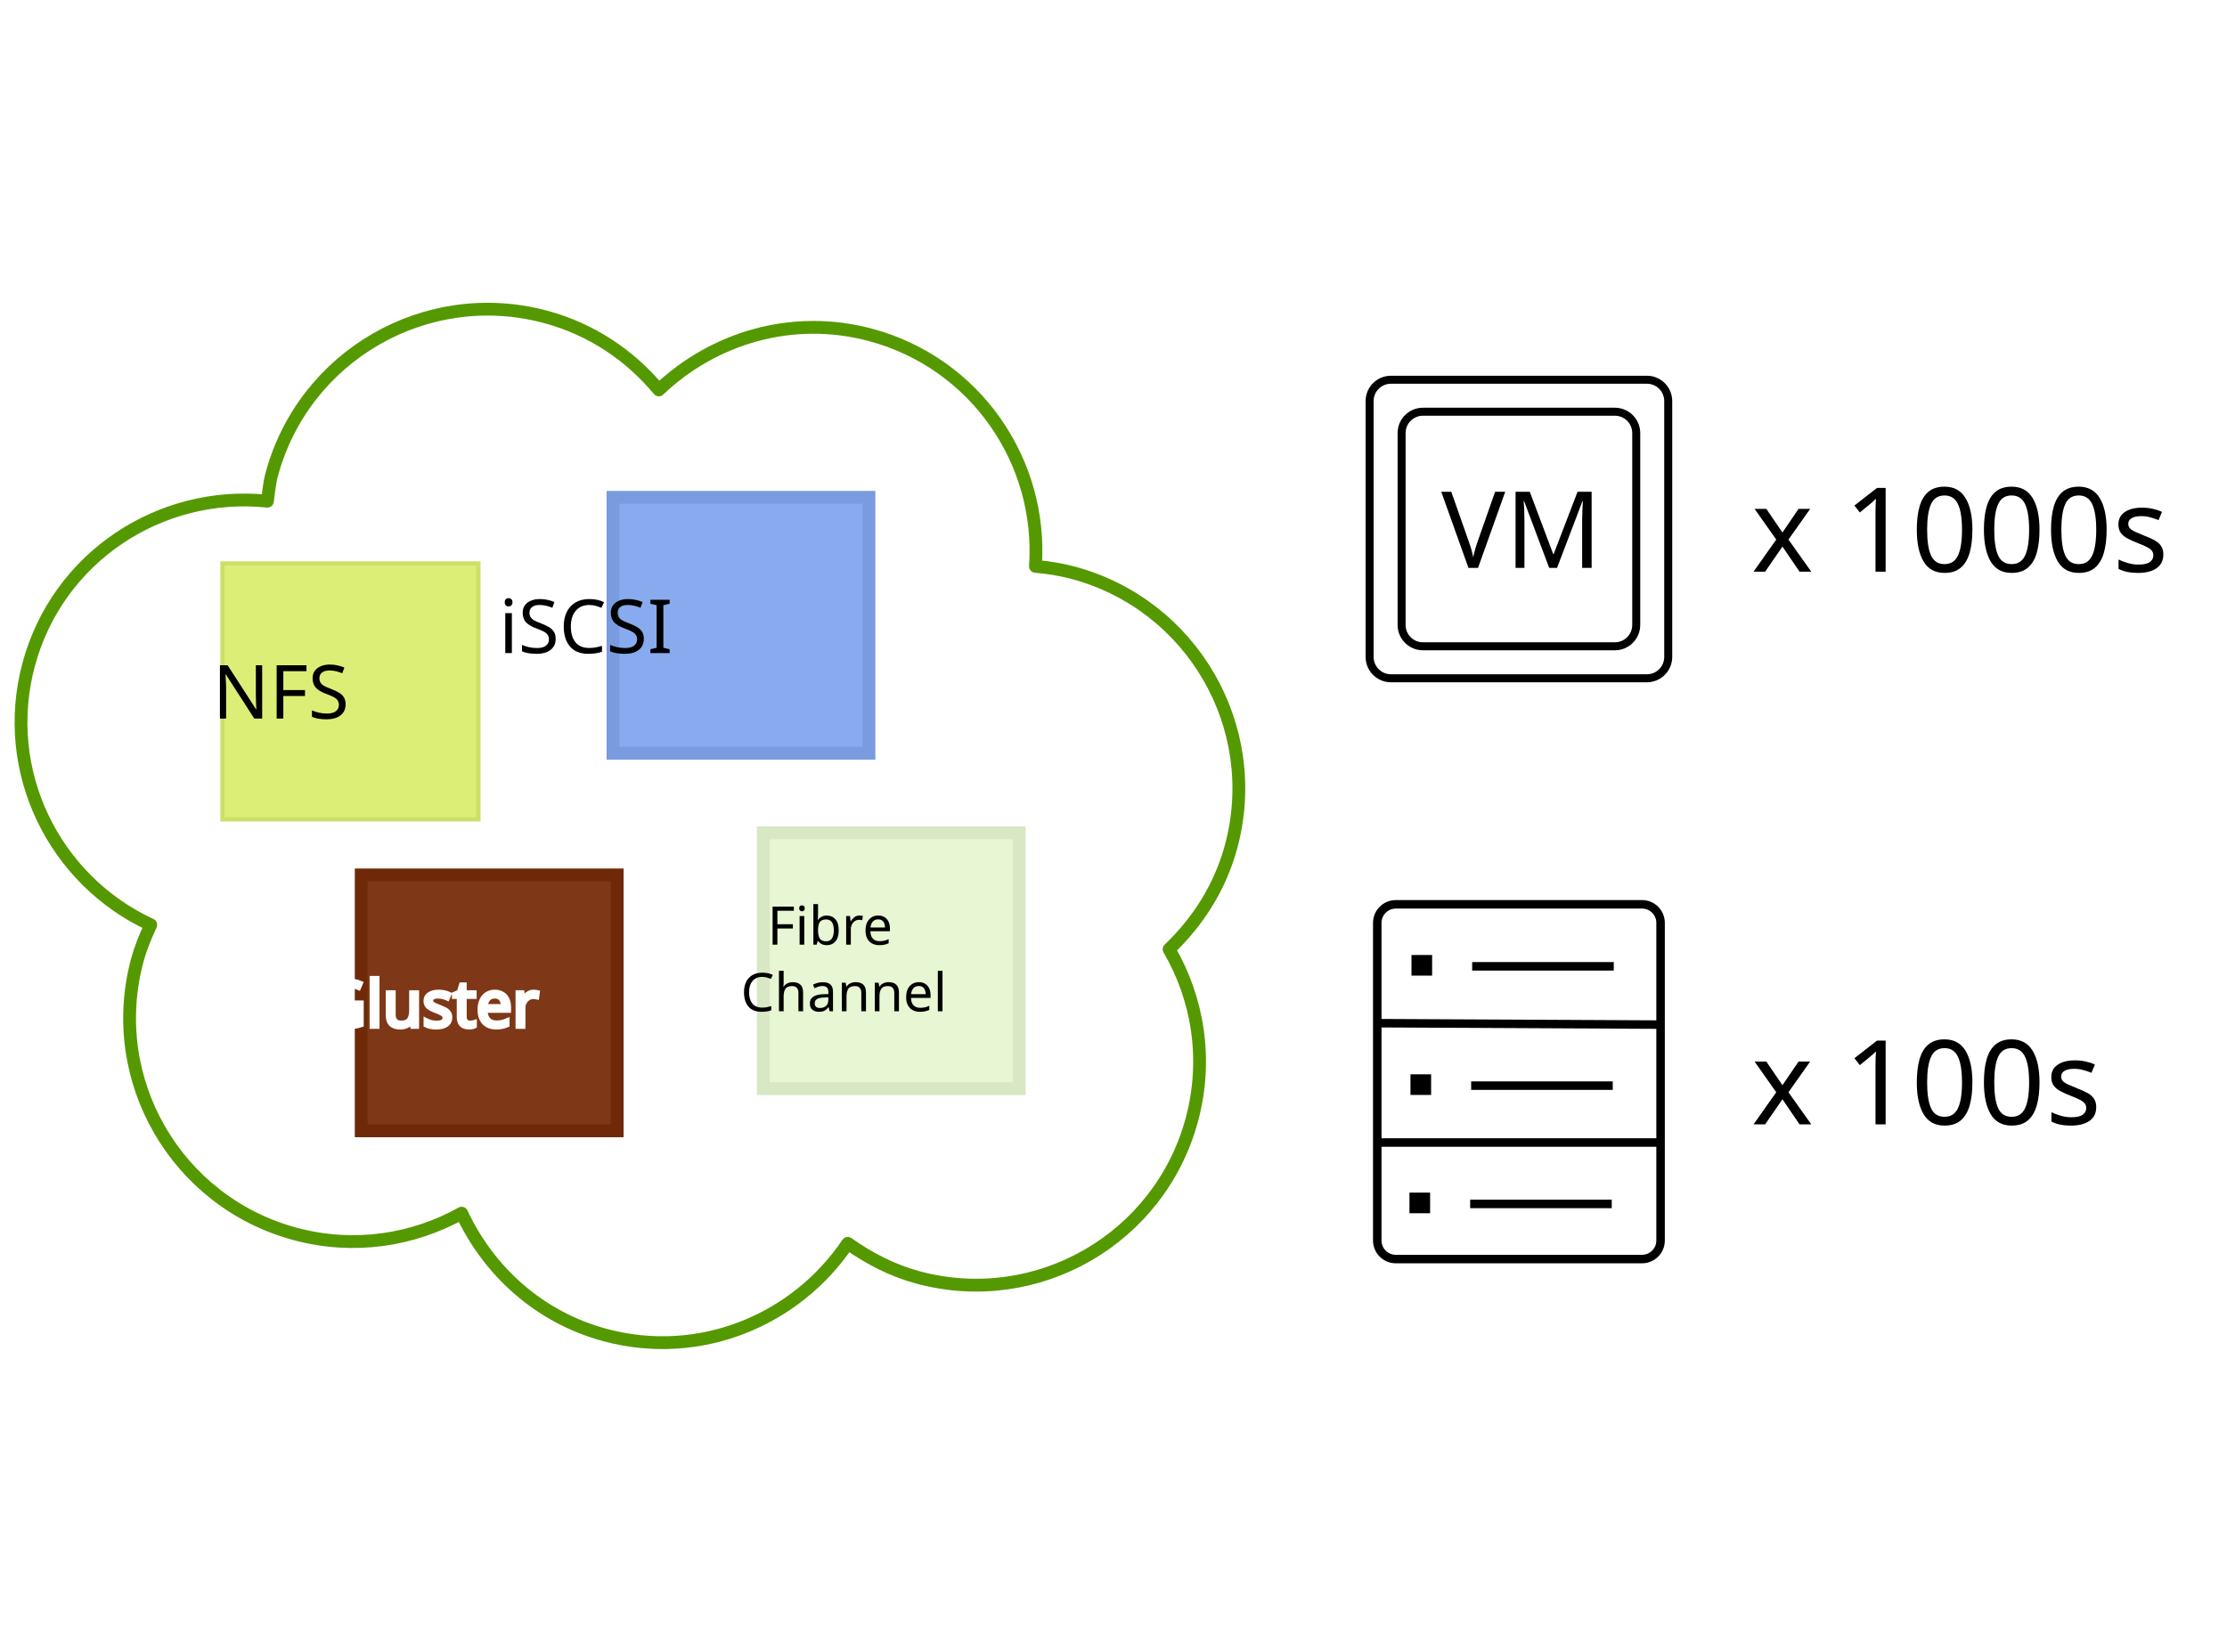
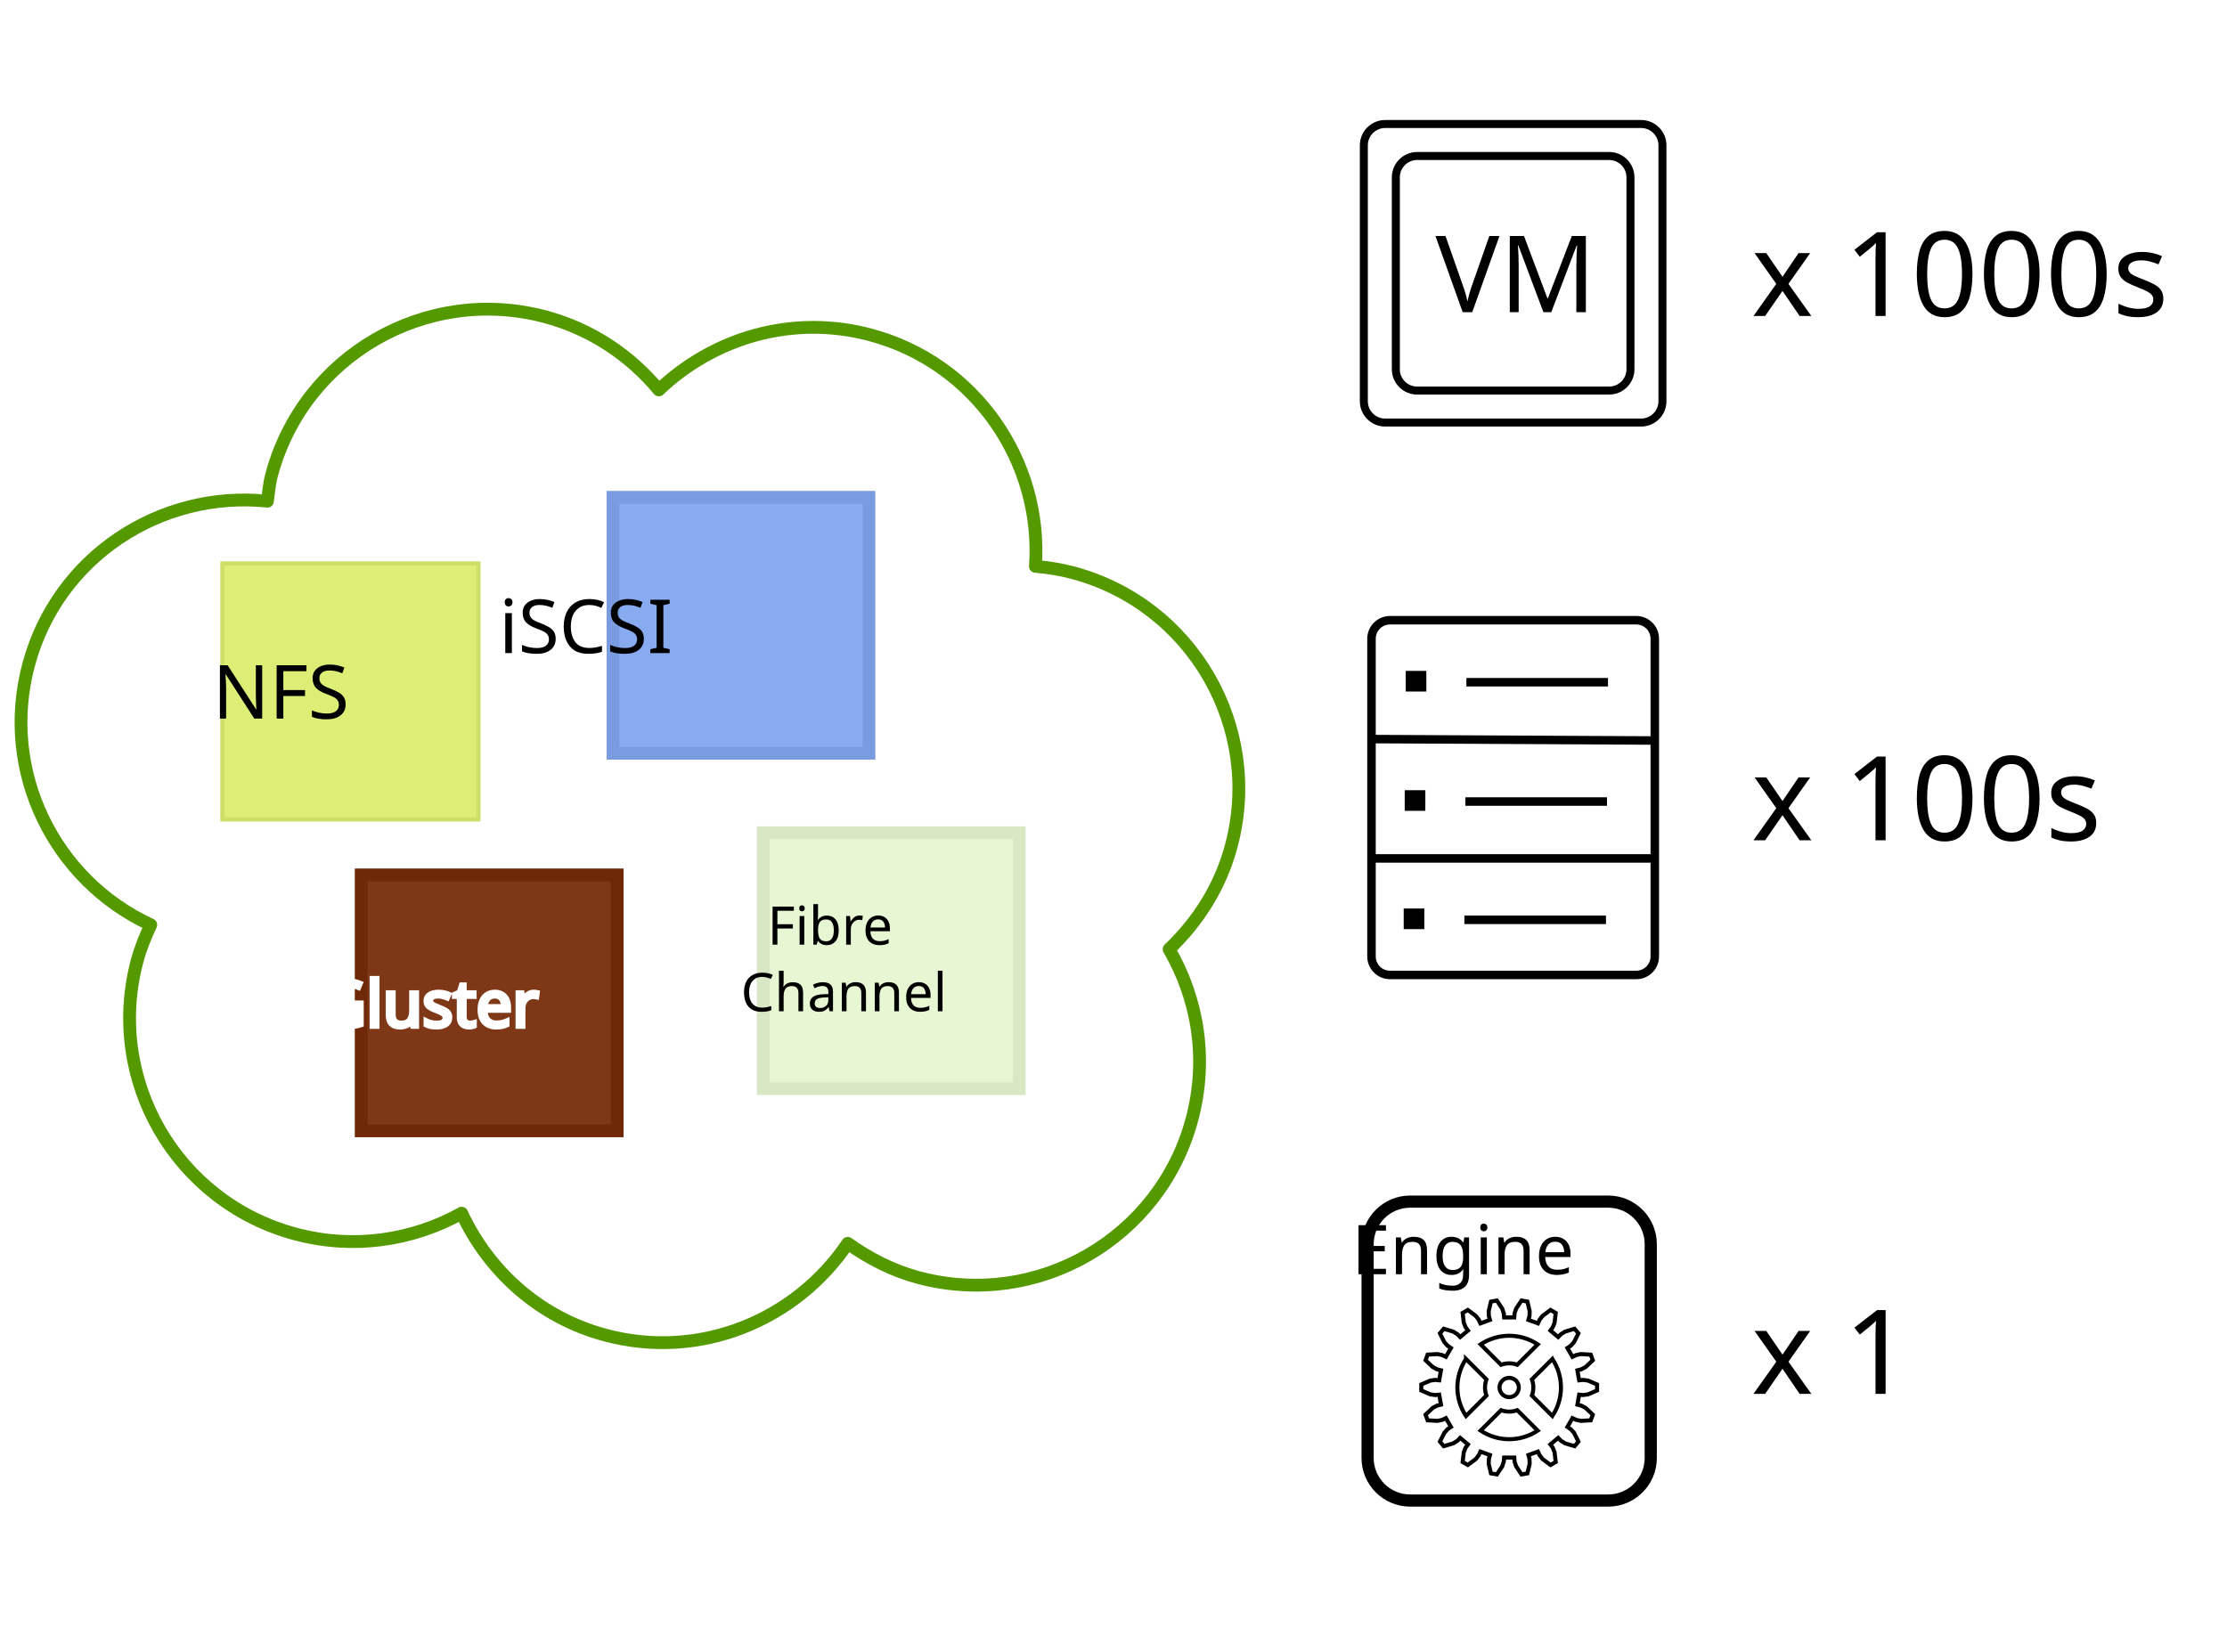
<svg xmlns="http://www.w3.org/2000/svg" xmlns:ns1="http://www.openswatchbook.org/uri/2009/osb" xmlns:xlink="http://www.w3.org/1999/xlink" width="155mm" height="115mm" id="svg5421" version="1.1" viewBox="0 0 549.213 407.48">
  <defs id="defs5423">
    <linearGradient id="white" ns1:paint="solid" gradientTransform="translate(-32.48437,-195.0073)">
      <stop style="stop-color:#ffffff;stop-opacity:1;" offset="0" id="stop10475" />
    </linearGradient>
    <linearGradient id="linearGradient10426" ns1:paint="solid">
      <stop style="stop-color:#000000;stop-opacity:1;" offset="0" id="stop10428" />
    </linearGradient>
    <linearGradient id="linearGradient10420" ns1:paint="solid">
      <stop style="stop-color:#559900;stop-opacity:1;" offset="0" id="stop10422" />
    </linearGradient>
    <linearGradient id="Black" ns1:paint="solid">
      <stop style="stop-color:#000000;stop-opacity:1;" offset="0" id="stop10414" />
    </linearGradient>
    <linearGradient id="wood" ns1:paint="solid">
      <stop style="stop-color:#7e3817;stop-opacity:1;" offset="0" id="stop10387" />
    </linearGradient>
    <linearGradient id="grass" ns1:paint="solid">
      <stop style="stop-color:#ddee77;stop-opacity:1;" offset="0" id="stop10379" />
    </linearGradient>
    <linearGradient id="stars" ns1:paint="solid" gradientTransform="translate(125.7135,301.0877)">
      <stop style="stop-color:#e7f6d3;stop-opacity:1;" offset="0" id="stop10371" />
    </linearGradient>
    <linearGradient id="sky" ns1:paint="solid">
      <stop style="stop-color:#88aaee;stop-opacity:1;" offset="0" id="stop10363" />
    </linearGradient>
    <linearGradient id="leaves" ns1:paint="solid">
      <stop style="stop-color:#559900;stop-opacity:1;" offset="0" id="stop10355" />
    </linearGradient>
    <linearGradient xlink:href="#grass" id="linearGradient10430" x1="348.5" y1="-12" x2="411.5" y2="-12" gradientUnits="userSpaceOnUse" gradientTransform="translate(28.99138,-36.95734)" />
    <linearGradient xlink:href="#wood" id="linearGradient10434" gradientUnits="userSpaceOnUse" gradientTransform="translate(27.57716,38.89087)" x1="348.5" y1="-12" x2="411.5" y2="-12" />
    <linearGradient xlink:href="#sky" id="linearGradient10440" gradientUnits="userSpaceOnUse" gradientTransform="translate(26.4862,134.9167)" x1="348.5" y1="-12" x2="411.5" y2="-12" />
    <linearGradient xlink:href="#stars" id="linearGradient10446" gradientUnits="userSpaceOnUse" gradientTransform="translate(376.3713,234.0766)" x1="348.5" y1="-12" x2="411.5" y2="-12" />
  </defs>
  <g id="layer1" transform="translate(-562.9196,283.16)">
    <path d="m 777.606,-200.549 c -19.259,-5.161 -38.75,0.745 -52.205,13.575 -7.03,-8.45 -16.548,-14.971 -27.965,-18.03 -29.383,-7.873 -59.653,9.603 -67.527,38.987 -0.579,2.159 -0.731,4.33 -1.041,6.49 -26.461,-2.751 -51.781,13.815 -58.884,40.326 -7.039,26.268 6.244,53.128 30.116,64.172 -1.298,2.814 -2.508,5.713 -3.337,8.806 -7.873,29.383 9.621,59.589 39.004,67.462 14.392,3.857 28.937,1.592 41.01,-5.131 6.654,14.235 19.06,25.692 35.415,30.074 23.334,6.253 47.013,-3.652 59.796,-22.636 5.178,3.666 10.934,6.698 17.418,8.436 29.383,7.873 59.588,-9.621 67.462,-39.004 3.959,-14.775 1.509,-29.728 -5.637,-41.983 7.073,-6.744 12.61,-15.288 15.322,-25.412 7.873,-29.384 -9.621,-59.589 -39.004,-67.462 -3.093,-0.828 -6.192,-1.295 -9.277,-1.578 1.828,-25.803 -14.755,-50.148 -40.666,-57.091 z" id="path4952-4" style="opacity:1;fill:none;fill-opacity:1;stroke:#559900;stroke-width:3.156;stroke-linecap:butt;stroke-linejoin:round;stroke-miterlimit:4;stroke-dasharray:none;stroke-dashoffset:0;stroke-opacity:1" />
    <g id="g10462" transform="matrix(1.052161,0,0,1.052161,219.0148,-61.08913)">
      <rect y="-78.957" x="378.991" height="60" width="60" id="rect10418" style="fill:url(#linearGradient10430);fill-opacity:1;stroke:#cedf69;stroke-width:1;stroke-miterlimit:4;stroke-dasharray:none;stroke-dashoffset:0;stroke-opacity:1" />
      <text id="text10450" y="-42.587" x="408.62" style="font-style:normal;font-weight:normal;font-size:17.5px;line-height:125%;font-family:Sans;text-align:center;letter-spacing:0px;word-spacing:0px;text-anchor:middle;fill:#000000;fill-opacity:1;stroke:none;stroke-width:1px;stroke-linecap:butt;stroke-linejoin:miter;stroke-opacity:1" xml:space="preserve">
        <tspan y="-42.587" x="408.62" id="tspan10452">NFS</tspan>
      </text>
    </g>
    <g id="g10502" transform="matrix(1.052161,0,0,1.052161,254.7263,-64.06509)">
      <rect style="fill:url(#linearGradient10434);fill-opacity:1;stroke:#6f2908;stroke-width:3;stroke-miterlimit:4;stroke-dasharray:none;stroke-dashoffset:0;stroke-opacity:1" id="rect10432" width="60" height="60" x="377.577" y="-3.109" />
      <text id="text10467" y="32.483" x="407.163" style="font-style:normal;font-variant:normal;font-weight:normal;font-stretch:normal;font-size:15px;line-height:125%;font-family:Sans;-inkscape-font-specification:'Sans, Normal';text-align:center;letter-spacing:0px;word-spacing:0px;writing-mode:lr-tb;text-anchor:middle;fill:url(#white);fill-opacity:1;stroke:url(#white);stroke-width:1px;stroke-linecap:butt;stroke-linejoin:miter;stroke-opacity:1" xml:space="preserve">
        <tspan y="32.483" x="407.163" id="tspan10469">Gluster</tspan>
      </text>
    </g>
    <g id="g10510" transform="matrix(1.052161,0,0,1.052161,317.9655,-258.2466)">
      <rect y="92.917" x="376.486" height="60" width="60" id="rect10438" style="fill:url(#linearGradient10440);fill-opacity:1;stroke:#799bdf;stroke-width:3;stroke-miterlimit:4;stroke-dasharray:none;stroke-dashoffset:0;stroke-opacity:1" />
      <text id="text10484" y="129.441" x="406.52" style="font-style:normal;font-weight:normal;font-size:40px;line-height:125%;font-family:Sans;text-align:center;letter-spacing:0px;word-spacing:0px;text-anchor:middle;fill:#000000;fill-opacity:1;stroke:none;stroke-width:1px;stroke-linecap:butt;stroke-linejoin:miter;stroke-opacity:1" xml:space="preserve">
        <tspan style="font-size:17.5px;text-align:center;text-anchor:middle" y="129.441" x="406.52" id="tspan10486">iSCSI</tspan>
      </text>
    </g>
    <g id="g10515" transform="matrix(1.052161,0,0,1.052161,-13.1102,-279.8223)">
      <rect style="fill:url(#linearGradient10446);fill-opacity:1;stroke:#d8e7c4;stroke-width:3;stroke-miterlimit:4;stroke-dasharray:none;stroke-dashoffset:0;stroke-opacity:1" id="rect10444" width="60" height="60" x="726.371" y="192.077" />
      <text id="text10493" y="218.294" x="756.65" style="font-style:normal;font-variant:normal;font-weight:normal;font-stretch:normal;font-size:12.5px;line-height:125%;font-family:Sans;-inkscape-font-specification:'Sans, Normal';text-align:center;letter-spacing:0px;word-spacing:0px;writing-mode:lr-tb;text-anchor:middle;fill:#000000;fill-opacity:1;stroke:none;stroke-width:1px;stroke-linecap:butt;stroke-linejoin:miter;stroke-opacity:1" xml:space="preserve">
        <tspan y="218.294" x="756.65" id="tspan10495">Fibre</tspan>
        <tspan id="tspan10497" y="233.919" x="756.65">Channel</tspan>
      </text>
    </g>
-     <g id="g10653" transform="matrix(1.052161,0,0,1.052161,-25.75804,-81.17686)">
-       <g transform="matrix(0.624926,0,0,0.624926,328.2027,-30.74322)" id="g10621">
+     <g id="g5092" transform="translate(0,6.917831)">
+       <g transform="matrix(0.657523,0,0,0.657523,318.1388,-183.5237)" id="g10621">
        <rect style="fill:none;fill-opacity:1;stroke:#000000;stroke-width:3;stroke-miterlimit:4;stroke-dasharray:none;stroke-opacity:1" id="rect4235" width="112" height="112" x="883.808" y="-115.528" ry="8" rx="8" />
        <rect style="fill:none;fill-opacity:1;stroke:#000000;stroke-width:3;stroke-miterlimit:4;stroke-dasharray:none;stroke-opacity:1" id="rect4777" width="88" height="88" x="895.808" y="-103.528" rx="8" ry="8" />
        <text xml:space="preserve" style="font-style:normal;font-weight:normal;font-size:40px;line-height:125%;font-family:Sans;letter-spacing:0px;word-spacing:0px;fill:#000000;fill-opacity:1;stroke:none;stroke-width:1px;stroke-linecap:butt;stroke-linejoin:miter;stroke-opacity:1" x="910.677" y="-44.947" id="text4779">
          <tspan id="tspan4781" x="910.677" y="-44.947">VM</tspan>
        </text>
      </g>
-       <text id="text10641" y="-57.933" x="970" style="font-style:normal;font-variant:normal;font-weight:normal;font-stretch:normal;font-size:27.5px;line-height:125%;font-family:Sans;-inkscape-font-specification:'Sans, Normal';text-align:start;letter-spacing:0px;word-spacing:0px;writing-mode:lr-tb;text-anchor:start;fill:#000000;fill-opacity:1;stroke:none;stroke-width:1px;stroke-linecap:butt;stroke-linejoin:miter;stroke-opacity:1" xml:space="preserve">
-         <tspan id="tspan10649" x="970" y="-57.933">x 1000s</tspan>
+       <text id="text10641" y="-212.132" x="994.838" style="font-style:normal;font-variant:normal;font-weight:normal;font-stretch:normal;font-size:28.934px;line-height:125%;font-family:Sans;-inkscape-font-specification:'Sans, Normal';text-align:start;letter-spacing:0px;word-spacing:0px;writing-mode:lr-tb;text-anchor:start;fill:#000000;fill-opacity:1;stroke:none;stroke-width:1px;stroke-linecap:butt;stroke-linejoin:miter;stroke-opacity:1" xml:space="preserve">
+         <tspan id="tspan10649" x="994.838" y="-212.132">x 1000s</tspan>
      </text>
    </g>
-     <g id="g10662" transform="matrix(1.052161,0,0,1.052161,-25.75804,-81.17686)">
-       <g transform="matrix(0.6637487,0,0,0.6637487,241.9667,-39.18765)" id="g10627">
+     <g id="g5101" transform="translate(0,-0.08245184)">
+       <g transform="matrix(0.6983707,0,0,0.6983707,227.4046,-192.4086)" id="g10627">
        <rect id="rect3344" width="100.043" height="125.296" x="964.74" y="89.249" style="fill:none;stroke:#000000;stroke-width:3;stroke-miterlimit:4;stroke-dasharray:none;stroke-opacity:1" rx="6.54" ry="6.54" />
        <path style="fill:none;fill-rule:evenodd;stroke:#000000;stroke-width:3;stroke-linecap:butt;stroke-linejoin:miter;stroke-miterlimit:4;stroke-dasharray:none;stroke-opacity:1" d="m 964.758,173.383 99.753,0" id="path4148" />
        <path style="fill:none;fill-rule:evenodd;stroke:#000000;stroke-width:3;stroke-linecap:butt;stroke-linejoin:miter;stroke-miterlimit:4;stroke-dasharray:none;stroke-opacity:1" d="m 964.758,131.23 100.005,0.505" id="path4150" />
        <g id="g4190" transform="translate(1112.611,-869.0726)">
          <rect y="977.719" x="-134.286" height="4.286" width="4.286" id="rect4182" style="fill:#000000;fill-opacity:1;stroke:#000000;stroke-width:3;stroke-miterlimit:4;stroke-dasharray:none;stroke-opacity:1" />
          <path id="path4188" d="m -114.357,980.219 50,0" style="fill:none;fill-rule:evenodd;stroke:#000000;stroke-width:3;stroke-linecap:butt;stroke-linejoin:miter;stroke-miterlimit:4;stroke-dasharray:none;stroke-opacity:1" />
        </g>
        <g transform="translate(1112.254,-826.9298)" id="g4194">
          <rect style="fill:#000000;fill-opacity:1;stroke:#000000;stroke-width:3;stroke-miterlimit:4;stroke-dasharray:none;stroke-opacity:1" id="rect4196" width="4.286" height="4.286" x="-134.286" y="977.719" />
          <path style="fill:none;fill-rule:evenodd;stroke:#000000;stroke-width:3;stroke-linecap:butt;stroke-linejoin:miter;stroke-miterlimit:4;stroke-dasharray:none;stroke-opacity:1" d="m -114.357,980.219 50,0" id="path4198" />
        </g>
        <g id="g4200" transform="translate(1111.897,-785.144)">
          <rect y="977.719" x="-134.286" height="4.286" width="4.286" id="rect4202" style="fill:#000000;fill-opacity:1;stroke:#000000;stroke-width:3;stroke-miterlimit:4;stroke-dasharray:none;stroke-opacity:1" />
          <path id="path4204" d="m -114.357,980.219 50,0" style="fill:none;fill-rule:evenodd;stroke:#000000;stroke-width:3;stroke-linecap:butt;stroke-linejoin:miter;stroke-miterlimit:4;stroke-dasharray:none;stroke-opacity:1" />
        </g>
      </g>
-       <text id="text10645" y="71.644" x="970" style="font-style:normal;font-variant:normal;font-weight:normal;font-stretch:normal;font-size:27.5px;line-height:125%;font-family:Sans;-inkscape-font-specification:'Sans, Normal';text-align:start;letter-spacing:0px;word-spacing:0px;writing-mode:lr-tb;text-anchor:start;fill:#000000;fill-opacity:1;stroke:none;stroke-width:1px;stroke-linecap:butt;stroke-linejoin:miter;stroke-opacity:1" xml:space="preserve">
-         <tspan id="tspan10651" x="970" y="71.644">x 100s</tspan>
+       <text id="text10645" y="-75.795" x="994.838" style="font-style:normal;font-variant:normal;font-weight:normal;font-stretch:normal;font-size:28.934px;line-height:125%;font-family:Sans;-inkscape-font-specification:'Sans, Normal';text-align:start;letter-spacing:0px;word-spacing:0px;writing-mode:lr-tb;text-anchor:start;fill:#000000;fill-opacity:1;stroke:none;stroke-width:1px;stroke-linecap:butt;stroke-linejoin:miter;stroke-opacity:1" xml:space="preserve">
+         <tspan id="tspan10651" x="994.838" y="-75.795">x 100s</tspan>
      </text>
    </g>
+     <text id="text5079" y="60.671" x="994.838" style="font-style:normal;font-variant:normal;font-weight:normal;font-stretch:normal;font-size:28.935px;line-height:125%;font-family:Sans;-inkscape-font-specification:'Sans, Normal';text-align:start;letter-spacing:0px;word-spacing:0px;writing-mode:lr-tb;text-anchor:start;fill:#000000;fill-opacity:1;stroke:none;stroke-width:1px;stroke-linecap:butt;stroke-linejoin:miter;stroke-opacity:1" xml:space="preserve">
+       <tspan y="60.671" x="994.838" id="tspan5083">x 1</tspan>
+     </text>
+     <path style="fill:none;fill-opacity:1;stroke:#000000;stroke-width:1;stroke-miterlimit:4;stroke-dasharray:none;stroke-opacity:1" d="m 932.071,37.654 -1.456,0.257 -0.56,2.361 0.041,1.208 0.271,0.952 -2.357,0.857 -0.406,-0.904 -0.746,-0.952 -1.948,-1.45 -1.28,0.738 0.282,2.41 0.452,1.122 0.58,0.803 -1.921,1.61 -0.691,-0.71 -1.027,-0.64 -2.327,-0.696 -0.95,1.131 1.09,2.168 0.809,0.899 0.82,0.556 -1.254,2.17 -0.892,-0.432 -1.184,-0.25 -2.425,0.141 -0.506,1.388 1.767,1.665 1.068,0.568 0.962,0.243 -0.436,2.468 -0.987,-0.101 -1.198,0.169 -2.23,0.961 0,1.476 2.23,0.961 1.198,0.169 0.987,-0.101 0.436,2.468 -0.962,0.243 -1.068,0.568 -1.767,1.665 0.506,1.388 2.425,0.141 1.184,-0.25 0.892,-0.432 1.254,2.17 -0.82,0.556 -0.809,0.899 -1.09,2.168 0.95,1.131 2.327,-0.696 1.027,-0.64 0.691,-0.71 1.921,1.61 -0.58,0.803 -0.452,1.122 -0.282,2.41 1.28,0.738 1.948,-1.449 0.746,-0.952 0.406,-0.904 2.357,0.857 -0.271,0.952 -0.041,1.208 0.56,2.361 1.456,0.256 1.335,-2.027 0.375,-1.149 0.071,-0.988 2.509,0 0.072,0.988 0.375,1.149 1.335,2.027 1.455,-0.256 0.56,-2.361 -0.041,-1.208 -0.271,-0.952 2.357,-0.857 0.406,0.904 0.746,0.952 1.949,1.449 1.28,-0.738 -0.282,-2.41 -0.452,-1.122 -0.581,-0.803 1.921,-1.61 0.691,0.71 1.027,0.64 2.327,0.696 0.95,-1.131 -1.09,-2.168 -0.809,-0.899 -0.821,-0.556 1.255,-2.17 0.892,0.432 1.184,0.25 2.424,-0.141 0.506,-1.388 -1.766,-1.665 -1.068,-0.568 -0.961,-0.243 0.436,-2.468 0.986,0.101 1.199,-0.169 2.23,-0.961 0,-1.476 -2.23,-0.961 -1.199,-0.169 -0.986,0.101 -0.436,-2.468 0.961,-0.243 1.068,-0.568 1.766,-1.665 -0.506,-1.388 -2.424,-0.141 -1.184,0.25 -0.892,0.432 -1.255,-2.17 0.821,-0.556 0.809,-0.899 1.09,-2.168 -0.95,-1.131 -2.327,0.696 -1.027,0.64 -0.691,0.71 -1.921,-1.61 0.581,-0.803 0.452,-1.122 0.282,-2.41 -1.28,-0.738 -1.949,1.45 -0.746,0.952 -0.406,0.904 -2.357,-0.857 0.271,-0.952 0.041,-1.208 -0.56,-2.361 -1.455,-0.257 -1.335,2.028 -0.375,1.149 -0.072,0.988 -2.509,0 -0.071,-0.988 -0.375,-1.149 -1.335,-2.028 z m 3.036,8.689 a 12.774,12.761 0 0 1 7.037,2.122 l -5.041,5.036 a 5.961,5.955 0 0 0 -1.997,-0.352 5.961,5.955 0 0 0 -1.997,0.351 l -5.041,-5.036 a 12.774,12.761 0 0 1 7.037,-2.121 z m 10.651,5.73 a 12.774,12.761 0 0 1 2.122,7.031 12.774,12.761 0 0 1 -2.123,7.03 l -5.042,-5.037 a 5.961,5.955 0 0 0 0.352,-1.994 5.961,5.955 0 0 0 -0.351,-1.995 l 5.041,-5.036 z m -21.301,6.9e-4 5.042,5.037 a 5.961,5.955 0 0 0 -0.353,1.994 5.961,5.955 0 0 0 0.351,1.995 l -5.041,5.036 a 12.774,12.761 0 0 1 -2.123,-7.031 12.774,12.761 0 0 1 2.124,-7.03 z m 10.65,4.648 a 2.384,2.382 0 0 1 2.384,2.382 2.384,2.382 0 0 1 -2.384,2.382 2.384,2.382 0 0 1 -2.384,-2.382 2.384,2.382 0 0 1 2.384,-2.382 z m -1.996,7.986 a 5.961,5.955 0 0 0 1.996,0.352 5.961,5.955 0 0 0 1.997,-0.351 l 5.041,5.036 a 12.774,12.761 0 0 1 -7.038,2.121 12.774,12.761 0 0 1 -7.037,-2.122 l 5.041,-5.036 z" id="path5678-5" />
+     <rect style="opacity:1;fill:none;fill-opacity:1;stroke:#000000;stroke-width:3;stroke-miterlimit:4;stroke-dasharray:none;stroke-dashoffset:0;stroke-opacity:1" id="rect6397-2" width="69.829" height="73.742" x="900.192" y="13.253" rx="10.504" ry="10.504" />
+     <text xml:space="preserve" style="font-style:normal;font-weight:normal;font-size:16.957px;line-height:125%;font-family:Sans;text-align:center;letter-spacing:0px;word-spacing:0px;text-anchor:middle;fill:#000000;fill-opacity:1;stroke:none;stroke-width:1px;stroke-linecap:butt;stroke-linejoin:miter;stroke-opacity:1" x="934.264" y="31.189" id="text6404-2" transform="scale(1.000494,0.9995063)">
+       <tspan id="tspan6406-1" x="934.264" y="31.189">Engine</tspan>
+     </text>
  </g>
</svg>
